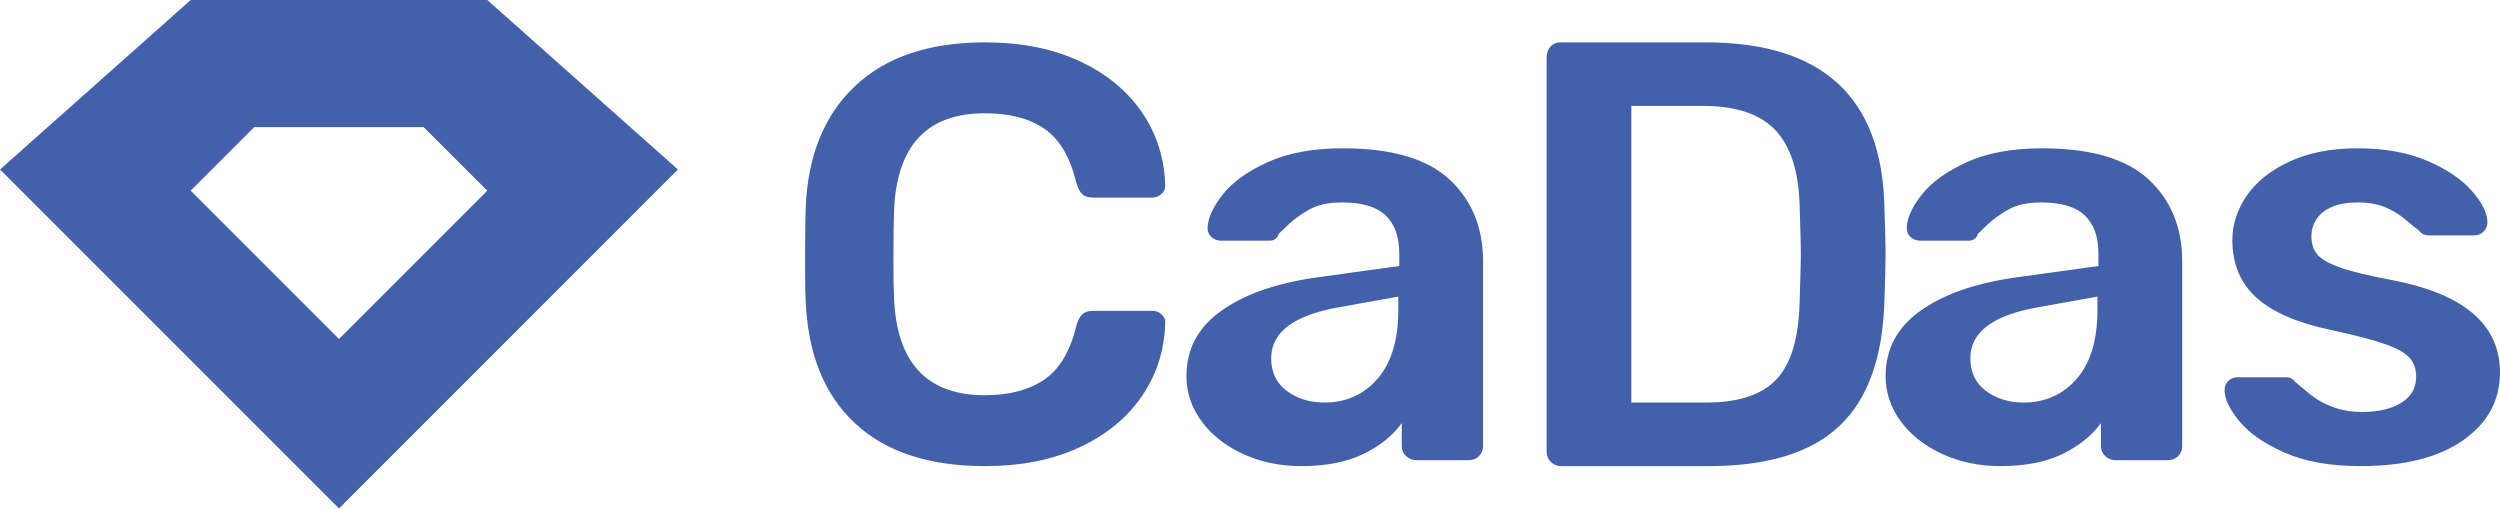
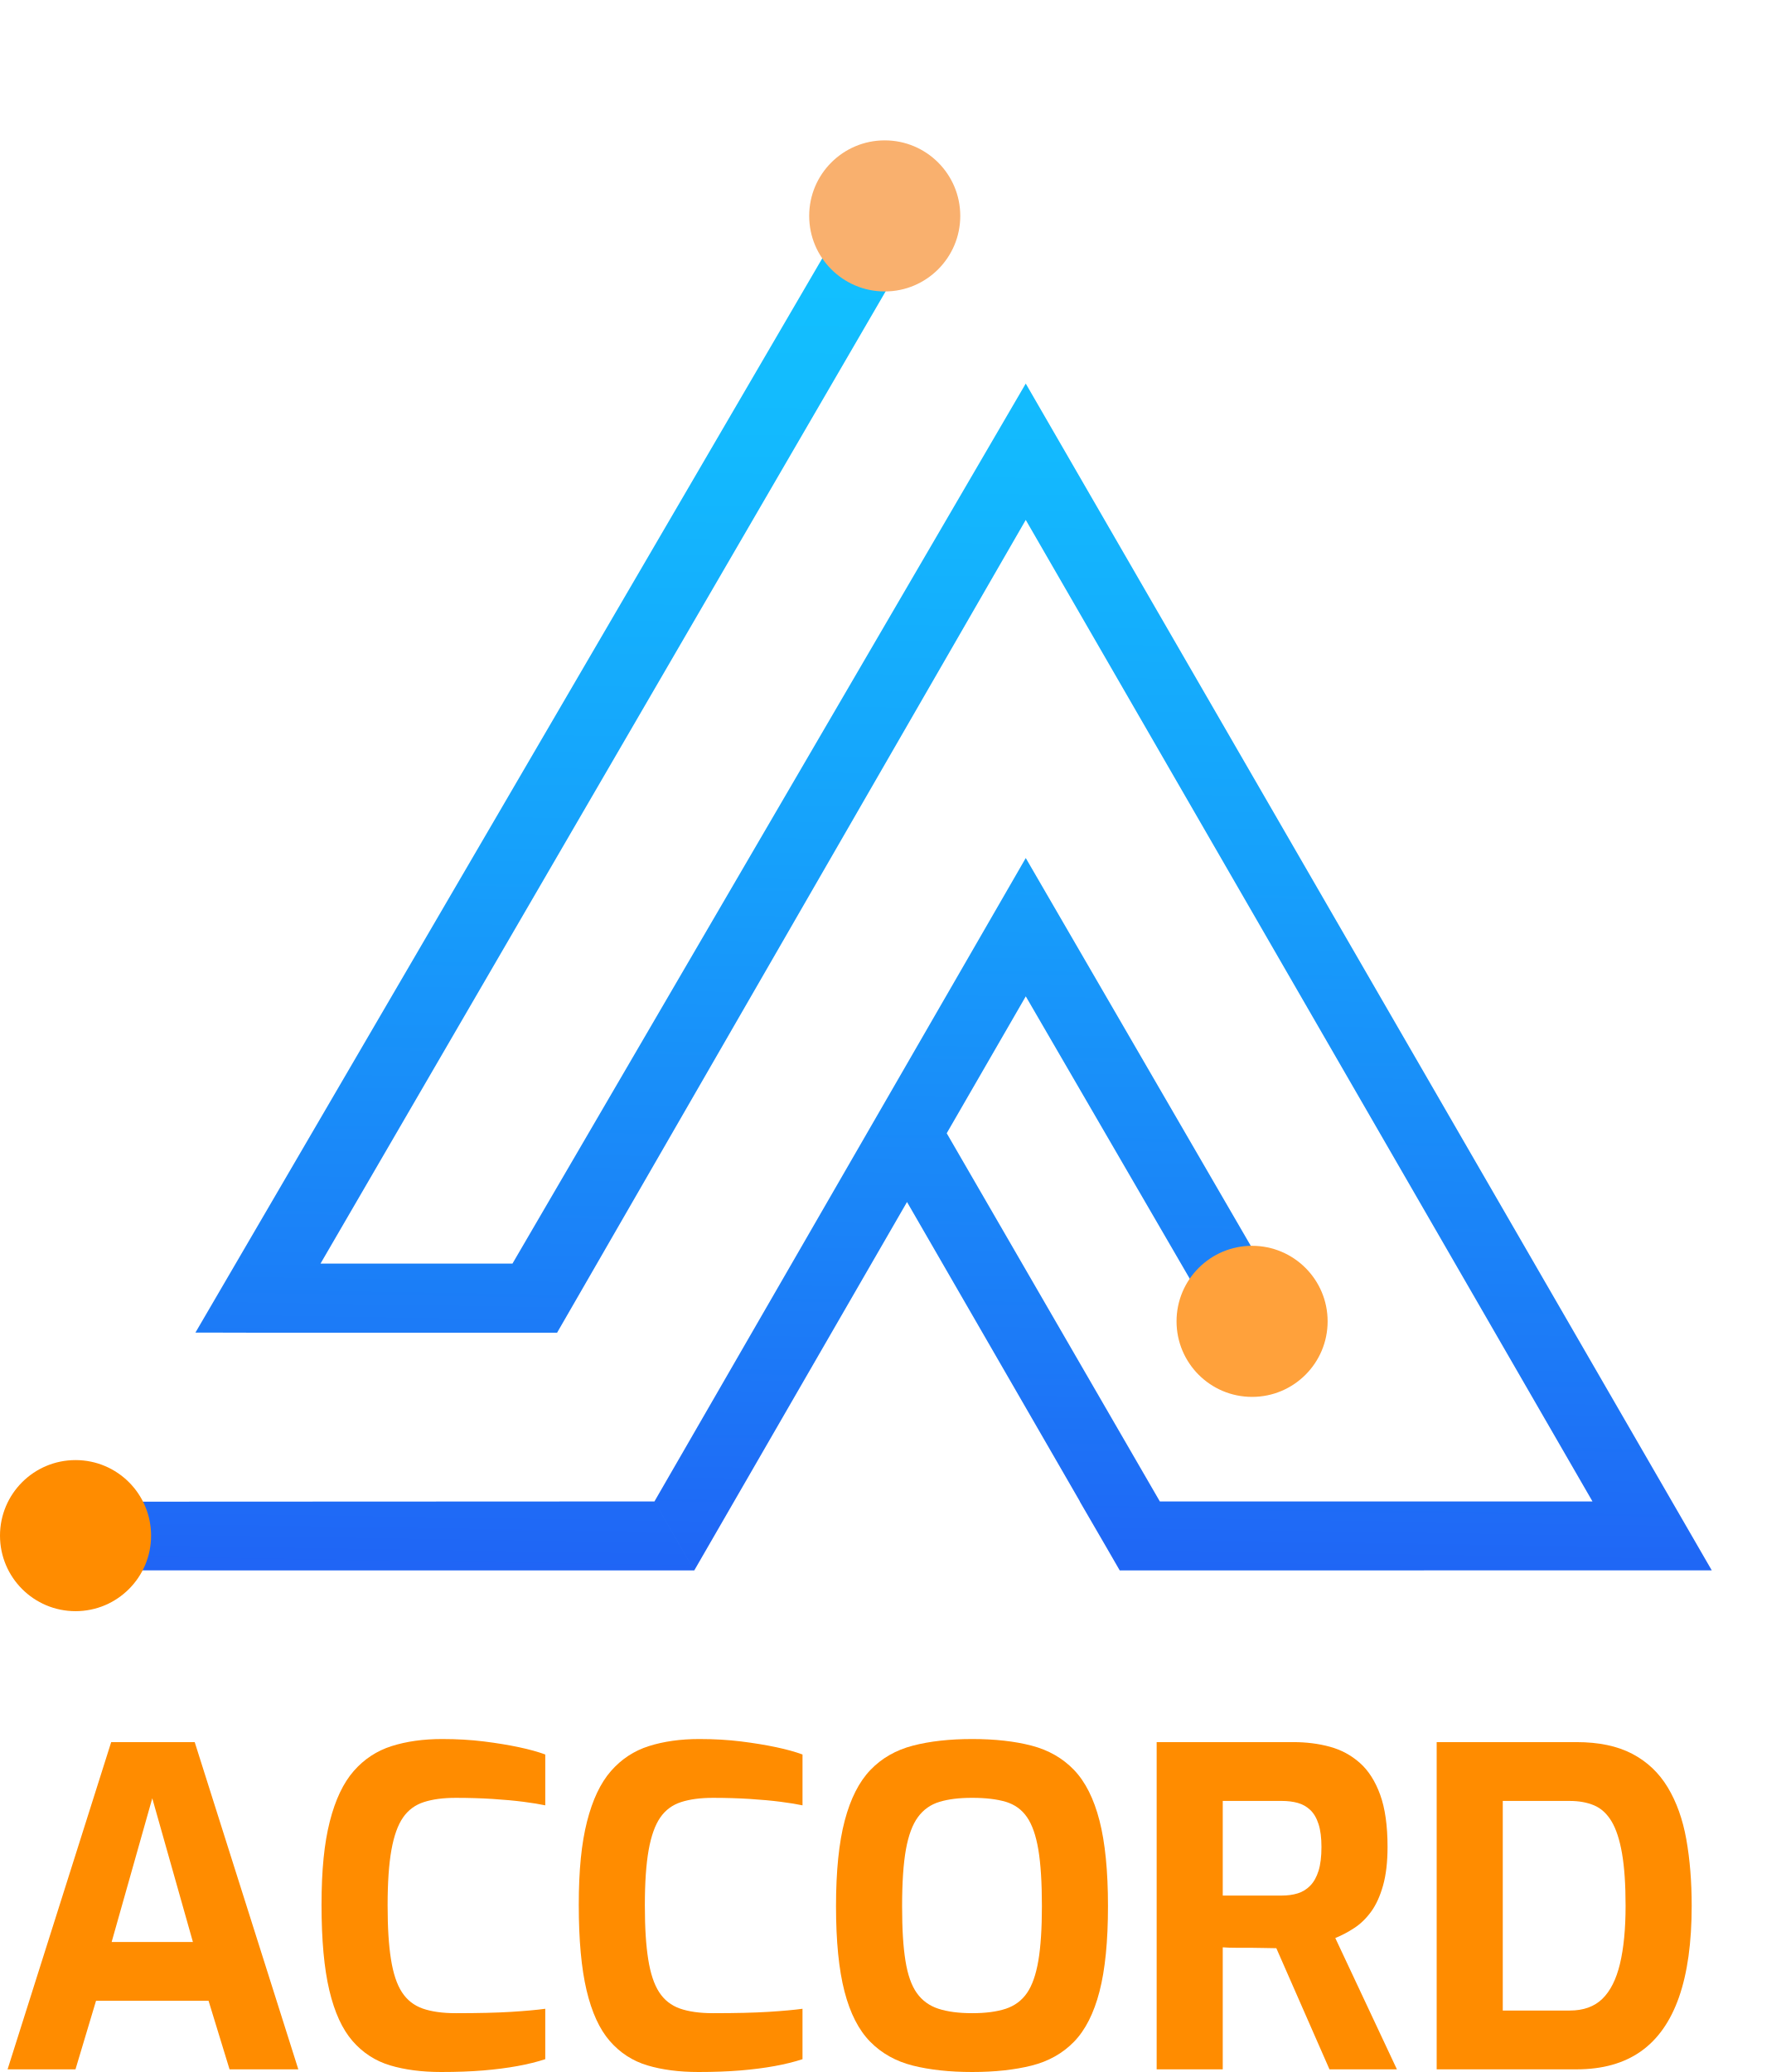
- <svg xmlns="http://www.w3.org/2000/svg" width="118" height="24" viewBox="0 0 118 24" fill="none">
-   <path fill-rule="evenodd" clip-rule="evenodd" d="M46.483 22C48.19 22 49.676 21.707 50.941 21.12C52.207 20.534 53.189 19.731 53.889 18.712C54.589 17.692 54.958 16.548 54.996 15.279C55.015 15.106 54.963 14.961 54.838 14.846C54.713 14.731 54.565 14.673 54.392 14.673H51.603C51.373 14.673 51.2 14.726 51.085 14.832C50.97 14.938 50.874 15.125 50.797 15.394C50.51 16.587 50.007 17.428 49.288 17.918C48.569 18.409 47.634 18.654 46.483 18.654C43.742 18.654 42.313 17.115 42.199 14.039C42.179 13.481 42.17 13.433 42.17 12.356C42.17 11.279 42.179 10.481 42.199 9.962C42.313 6.885 43.742 5.346 46.483 5.346C47.653 5.346 48.593 5.591 49.302 6.082C50.011 6.572 50.51 7.413 50.797 8.606C50.874 8.875 50.97 9.062 51.085 9.168C51.2 9.274 51.373 9.327 51.603 9.327H54.392C54.546 9.327 54.685 9.274 54.809 9.168C54.934 9.062 54.996 8.933 54.996 8.779V8.721C54.958 7.452 54.589 6.308 53.889 5.288C53.189 4.269 52.207 3.466 50.941 2.88C49.676 2.293 48.19 2 46.483 2C43.857 2 41.815 2.688 40.358 4.062C38.901 5.438 38.124 7.356 38.028 9.817C38.011 10.299 38.002 11.043 38 12.048V12.773C38.002 13.761 38.011 13.718 38.028 14.183C38.124 16.683 38.896 18.611 40.343 19.966C41.791 21.322 43.838 22 46.483 22ZM61.418 22C62.59 22 63.566 21.81 64.347 21.431C65.128 21.051 65.734 20.565 66.163 19.972V21.056C66.163 21.241 66.231 21.398 66.368 21.528C66.505 21.657 66.671 21.722 66.866 21.722H69.297C69.512 21.722 69.683 21.657 69.81 21.528C69.936 21.398 70 21.241 70 21.056V12.333C70 10.741 69.473 9.454 68.418 8.472C67.364 7.491 65.685 7 63.381 7C61.975 7 60.794 7.218 59.837 7.653C58.88 8.088 58.172 8.597 57.713 9.181C57.255 9.764 57.015 10.287 56.996 10.75C56.996 10.935 57.059 11.083 57.186 11.194C57.313 11.306 57.464 11.361 57.64 11.361H59.925C60.139 11.361 60.286 11.25 60.364 11.028C60.411 10.983 60.488 10.911 60.594 10.809L60.847 10.569C61.091 10.338 61.409 10.111 61.799 9.889C62.19 9.667 62.707 9.556 63.352 9.556C64.289 9.556 64.972 9.759 65.402 10.167C65.831 10.574 66.046 11.176 66.046 11.972V12.556L62.033 13.111C60.159 13.389 58.685 13.917 57.611 14.694C56.537 15.472 56 16.491 56 17.75C56 18.528 56.239 19.241 56.718 19.889C57.196 20.537 57.85 21.051 58.68 21.431C59.51 21.81 60.423 22 61.418 22ZM62.512 19C61.823 19 61.233 18.818 60.739 18.453C60.246 18.088 60 17.573 60 16.906C60 15.677 61.07 14.875 63.209 14.5L66 14V14.625C66 16.042 65.674 17.125 65.023 17.875C64.372 18.625 63.535 19 62.512 19ZM80.65 22C83.433 22 85.493 21.367 86.828 20.1C88.164 18.833 88.869 16.867 88.944 14.2C88.981 13.095 89 12.362 89 12C89 11.619 88.981 10.876 88.944 9.771C88.832 4.59 86.02 2 80.51 2H73.672C73.467 2 73.304 2.067 73.182 2.2C73.061 2.333 73 2.505 73 2.714V21.314C73 21.505 73.065 21.667 73.196 21.8C73.327 21.933 73.486 22 73.672 22H80.65ZM80.528 19H77V5H80.389C81.944 5 83.083 5.384 83.806 6.152C84.528 6.92 84.907 8.121 84.944 9.756C84.981 10.913 85 11.651 85 11.97C85 12.269 84.981 13.017 84.944 14.214C84.907 15.929 84.546 17.155 83.861 17.893C83.176 18.631 82.065 19 80.528 19ZM94.418 22C95.59 22 96.566 21.81 97.347 21.431C98.128 21.051 98.734 20.565 99.163 19.972V21.056C99.163 21.241 99.231 21.398 99.368 21.528C99.505 21.657 99.671 21.722 99.866 21.722H102.297C102.512 21.722 102.683 21.657 102.81 21.528C102.937 21.398 103 21.241 103 21.056V12.333C103 10.741 102.473 9.454 101.418 8.472C100.364 7.491 98.685 7 96.381 7C94.975 7 93.794 7.218 92.837 7.653C91.88 8.088 91.172 8.597 90.713 9.181C90.254 9.764 90.015 10.287 89.996 10.75C89.996 10.935 90.059 11.083 90.186 11.194C90.313 11.306 90.464 11.361 90.64 11.361H92.925C93.139 11.361 93.286 11.25 93.364 11.028C93.411 10.983 93.488 10.911 93.594 10.809L93.847 10.569C94.091 10.338 94.409 10.111 94.799 9.889C95.19 9.667 95.707 9.556 96.352 9.556C97.289 9.556 97.972 9.759 98.402 10.167C98.831 10.574 99.046 11.176 99.046 11.972V12.556L95.034 13.111C93.159 13.389 91.685 13.917 90.611 14.694C89.537 15.472 89 16.491 89 17.75C89 18.528 89.239 19.241 89.718 19.889C90.196 20.537 90.85 21.051 91.68 21.431C92.51 21.81 93.423 22 94.418 22ZM95.512 19C94.823 19 94.233 18.818 93.74 18.453C93.246 18.088 93 17.573 93 16.906C93 15.677 94.07 14.875 96.209 14.5L99 14V14.625C99 16.042 98.674 17.125 98.023 17.875C97.372 18.625 96.535 19 95.512 19ZM111.415 22C113.488 22 115.103 21.593 116.262 20.778C117.421 19.963 118 18.898 118 17.583C118 15.324 116.304 13.87 112.913 13.222C111.82 13.018 111.001 12.819 110.454 12.625C109.908 12.431 109.545 12.222 109.366 12C109.187 11.778 109.098 11.5 109.098 11.167C109.098 10.685 109.286 10.296 109.663 10C110.04 9.704 110.577 9.556 111.274 9.556C111.783 9.556 112.216 9.63 112.574 9.778C112.932 9.926 113.257 10.125 113.549 10.375C113.841 10.625 114.053 10.796 114.185 10.889C114.298 11.037 114.458 11.111 114.665 11.111H116.785C116.954 11.111 117.1 11.051 117.223 10.931C117.345 10.81 117.407 10.667 117.407 10.5C117.407 10.074 117.166 9.583 116.686 9.028C116.205 8.472 115.504 7.995 114.58 7.597C113.657 7.199 112.555 7 111.274 7C110.03 7 108.961 7.208 108.066 7.625C107.171 8.042 106.498 8.579 106.046 9.236C105.593 9.894 105.367 10.593 105.367 11.333C105.367 12.463 105.749 13.37 106.512 14.056C107.275 14.741 108.457 15.25 110.059 15.583C111.17 15.824 112.004 16.042 112.56 16.236C113.116 16.431 113.502 16.643 113.718 16.875C113.935 17.107 114.043 17.407 114.043 17.778C114.043 18.315 113.808 18.727 113.337 19.014C112.866 19.301 112.254 19.444 111.5 19.444C110.991 19.444 110.525 19.366 110.101 19.208C109.677 19.051 109.3 18.833 108.971 18.556C108.641 18.278 108.429 18.102 108.335 18.028C108.222 17.88 108.09 17.806 107.939 17.806H105.622C105.452 17.806 105.306 17.861 105.184 17.972C105.061 18.083 105 18.232 105 18.417C105 18.824 105.231 19.31 105.692 19.875C106.154 20.44 106.865 20.935 107.826 21.361C108.787 21.787 109.983 22 111.415 22Z" fill="#4360AA" />
-   <path fill-rule="evenodd" clip-rule="evenodd" d="M23.001 0L31.997 8L16 24L0 8L9.001 0H23.001ZM19.995 6H12L9 9L16 16L23 9L19.995 6Z" fill="#4360AA" />
+ <svg xmlns="http://www.w3.org/2000/svg" id="Layer_1" data-name="Layer 1" viewBox="0 0 1714.46 1989.38">
+   <defs>
+     <linearGradient id="linear-gradient" x1="870.11" y1="195.01" x2="845.15" y2="1783.02" gradientUnits="userSpaceOnUse">
+       <stop offset="0" stop-color="#0982fe" />
+       <stop offset="0" stop-color="#0986fe" />
+       <stop offset="0" stop-color="#0c9cfe" />
+       <stop offset="0" stop-color="#0fadfe" />
+       <stop offset="0" stop-color="#10b9fe" />
+       <stop offset="0" stop-color="#11c0fe" />
+       <stop offset="0" stop-color="#12c2ff" />
+       <stop offset=".15" stop-color="#13b9fe" />
+       <stop offset=".39" stop-color="#16a1fb" />
+       <stop offset=".69" stop-color="#1c7af7" />
+       <stop offset="1" stop-color="#244bf3" />
+     </linearGradient>
+   </defs>
+   <g>
+     <path d="M7.28,1986.83l99.48-314.18h80.19l99.48,314.18h-66.03l-20.15-65.81h-108.05l-19.72,65.81H7.28ZM107.19,1864.56h78.04l-39.02-137.99-39.02,137.99Z" style="fill: #ff8c00; stroke-width: 0px;" />
+     <path d="M423.65,1989.38c-18.58,0-34.95-2.12-49.1-6.37-14.15-4.25-26.16-12.03-36.02-23.35-9.86-11.32-17.3-27.52-22.3-48.61-5.01-21.08-7.51-48.47-7.51-82.15s2.64-59.23,7.93-80.04c5.29-20.8,12.93-36.94,22.94-48.4,10-11.46,22.15-19.45,36.45-23.99,14.29-4.52,30.44-6.79,48.46-6.79,14.29,0,27.66.78,40.09,2.33,12.44,1.56,23.65,3.4,33.66,5.52,10,2.12,18.44,4.46,25.3,7.01v48.82c-5.15-1.12-12.08-2.26-20.8-3.39-8.72-1.13-18.65-2.05-29.8-2.76-11.15-.7-22.88-1.06-35.17-1.06s-22.23,1.34-30.66,4.03c-8.44,2.69-15.16,7.64-20.15,14.86-5,7.22-8.72,17.62-11.15,31.2-2.43,13.59-3.65,31.28-3.65,53.07s1.07,38.21,3.22,51.8c2.14,13.59,5.64,24.14,10.51,31.63,4.86,7.5,11.5,12.74,19.94,15.71,8.43,2.97,19.08,4.46,31.94,4.46,21.72,0,39.38-.43,52.96-1.27,13.57-.85,24.51-1.84,32.8-2.97v48.4c-7.72,2.55-16.59,4.75-26.59,6.58-10.01,1.84-21.01,3.25-33.01,4.25-12.01.99-25.45,1.48-40.31,1.48Z" style="fill: #ff8c00; stroke-width: 0px;" />
+     <path d="M670.64,1989.38c-18.58,0-34.95-2.12-49.1-6.37-14.15-4.25-26.16-12.03-36.02-23.35-9.86-11.32-17.3-27.52-22.3-48.61-5.01-21.08-7.51-48.47-7.51-82.15s2.64-59.23,7.93-80.04c5.29-20.8,12.93-36.94,22.94-48.4,10-11.46,22.15-19.45,36.45-23.99,14.29-4.52,30.44-6.79,48.46-6.79,14.29,0,27.66.78,40.09,2.33,12.44,1.56,23.65,3.4,33.66,5.52,10,2.12,18.44,4.46,25.3,7.01v48.82c-5.15-1.12-12.08-2.26-20.8-3.39-8.72-1.13-18.65-2.05-29.8-2.76-11.15-.7-22.88-1.06-35.17-1.06s-22.23,1.34-30.66,4.03c-8.44,2.69-15.16,7.64-20.15,14.86-5,7.22-8.72,17.62-11.15,31.2-2.43,13.59-3.65,31.28-3.65,53.07s1.07,38.21,3.22,51.8c2.14,13.59,5.64,24.14,10.51,31.63,4.86,7.5,11.5,12.74,19.94,15.71,8.43,2.97,19.08,4.46,31.94,4.46,21.72,0,39.38-.43,52.96-1.27,13.57-.85,24.51-1.84,32.8-2.97v48.4c-7.72,2.55-16.59,4.75-26.59,6.58-10.01,1.84-21.01,3.25-33.01,4.25-12.01.99-25.45,1.48-40.31,1.48Z" style="fill: #ff8c00; stroke-width: 0px;" />
+     <path d="M933.49,1989.38c-21.73,0-40.74-2.06-57.03-6.16-16.29-4.1-29.95-11.74-40.95-22.93-11-11.18-19.23-27.24-24.65-48.19-5.43-20.94-8.15-48.25-8.15-81.94s2.79-61.07,8.36-82.15c5.58-21.09,13.79-37.29,24.66-48.61,10.86-11.32,24.44-19.11,40.73-23.35,16.29-4.24,35.3-6.37,57.03-6.37s40.74,2.12,57.03,6.37c16.29,4.25,29.87,12.04,40.73,23.35,10.86,11.32,19.01,27.53,24.44,48.61,5.43,21.09,8.15,48.47,8.15,82.15s-2.72,61-8.15,81.94c-5.43,20.95-13.58,37.01-24.44,48.19-10.87,11.18-24.44,18.83-40.73,22.93-16.29,4.1-35.31,6.16-57.03,6.16ZM933.49,1932.91c12.86,0,23.58-1.41,32.16-4.24s15.36-7.86,20.37-15.07c5-7.22,8.64-17.55,10.94-31,2.29-13.44,3.43-30.92,3.43-52.44,0-22.64-1.14-40.76-3.43-54.35-2.29-13.58-5.94-23.99-10.94-31.2-5-7.22-11.79-12.1-20.37-14.65-8.58-2.55-19.3-3.82-32.16-3.82s-22.73,1.27-31.3,3.82c-8.58,2.55-15.51,7.43-20.8,14.65-5.29,7.22-9.15,17.62-11.58,31.2-2.43,13.59-3.65,31.71-3.65,54.35s1.07,39,3.22,52.44c2.14,13.45,5.79,23.78,10.93,31,5.15,7.22,12.08,12.24,20.8,15.07,8.72,2.83,19.51,4.24,32.37,4.24Z" style="fill: #ff8c00; stroke-width: 0px;" />
+     <path d="M1110.58,1986.83v-314.18h131.21c12.57,0,24.3,1.48,35.16,4.46,10.86,2.97,20.44,8.14,28.73,15.5,8.29,7.36,14.79,17.55,19.51,30.57,4.72,13.02,7.08,29.72,7.08,50.1,0,14.43-1.43,26.75-4.29,36.94-2.86,10.19-6.65,18.54-11.36,25.05-4.71,6.51-10.08,11.75-16.08,15.71-6.01,3.97-12.15,7.22-18.44,9.77l59.17,126.1h-64.75l-51.03-116.33c-3.43,0-7.36-.07-11.79-.21-4.44-.14-8.94-.21-13.51-.21h-13.72c-4.58,0-8.72-.14-12.44-.43v117.18h-63.46ZM1174.04,1819.98h56.6c5.72,0,10.86-.7,15.44-2.13,4.57-1.41,8.58-3.89,12.01-7.43,3.43-3.54,6.07-8.28,7.93-14.22,1.86-5.95,2.79-13.59,2.79-22.93,0-8.77-.93-16.06-2.79-21.87-1.86-5.8-4.5-10.33-7.93-13.58-3.43-3.25-7.44-5.52-12.01-6.79-4.58-1.27-9.72-1.91-15.44-1.91h-56.6v90.86Z" style="fill: #ff8c00; stroke-width: 0px;" />
+     <path d="M1379.44,1986.83v-314.18h134.21c21.44,0,39.3,3.75,53.6,11.25,14.29,7.5,25.66,18.26,34.09,32.27,8.43,14.01,14.37,30.64,17.8,49.89,3.43,19.25,5.15,40.48,5.15,63.68,0,35.39-4.07,64.68-12.22,87.89-8.15,23.21-20.37,40.55-36.67,52.01-16.29,11.46-36.87,17.19-61.75,17.19h-134.21ZM1442.9,1930.37h64.32c13.14,0,23.58-3.75,31.3-11.25,7.72-7.5,13.36-18.75,16.94-33.75,3.57-15,5.36-33.54,5.36-55.62,0-20.38-1.14-37.15-3.43-50.31-2.29-13.16-5.65-23.42-10.08-30.78-4.44-7.35-10.01-12.45-16.72-15.29-6.72-2.82-14.51-4.24-23.37-4.24h-64.32v201.25Z" style="fill: #ff8c00; stroke-width: 0px;" />
+   </g>
+   <path d="M273.9,1213.19l-37.58,66.37h298.67l4.29-66.38-265.38.02ZM487.96,1220.23l47.02,59.19,449.95-780.31-.02-130.89-496.96,852.01ZM984.84,368.19l-.02,130.89,544.22,942.5,114.54,66.17L984.84,368.19ZM1036.73,1441.57l38.46,66.22,568.39-.05-114.54-66.17h-492.31ZM906.92,1084.46l-40.6,61.71,208.79,361.62,76.69-.28-244.88-423.05ZM93.82,1441.81l-38.45,65.94,611.22.06-38.23-66.24-534.54.24ZM628.37,1441.57l38.23,66.24,318.3-551.18v-132.82l-356.53,617.76ZM984.9,823.82v132.77s185.29,319.09,185.29,319.09l76.69-.35-261.98-451.51ZM813.27,207.3L187.64,1279.46l81.54.09L851.93,277.03l-38.66-69.72Z" style="fill: url(#linear-gradient); stroke-width: 0px;" />
+   <g>
+     <circle cx="72.53" cy="1474.4" r="72.53" style="fill: #ff8c00; stroke-width: 0px;" />
+     <circle cx="1202.2" cy="1268.66" r="72.53" style="fill: #ffa13b; stroke-width: 0px;" />
+     <circle cx="849.48" cy="207.3" r="72.53" style="fill: #f9b06e; stroke-width: 0px;" />
+   </g>
</svg>
